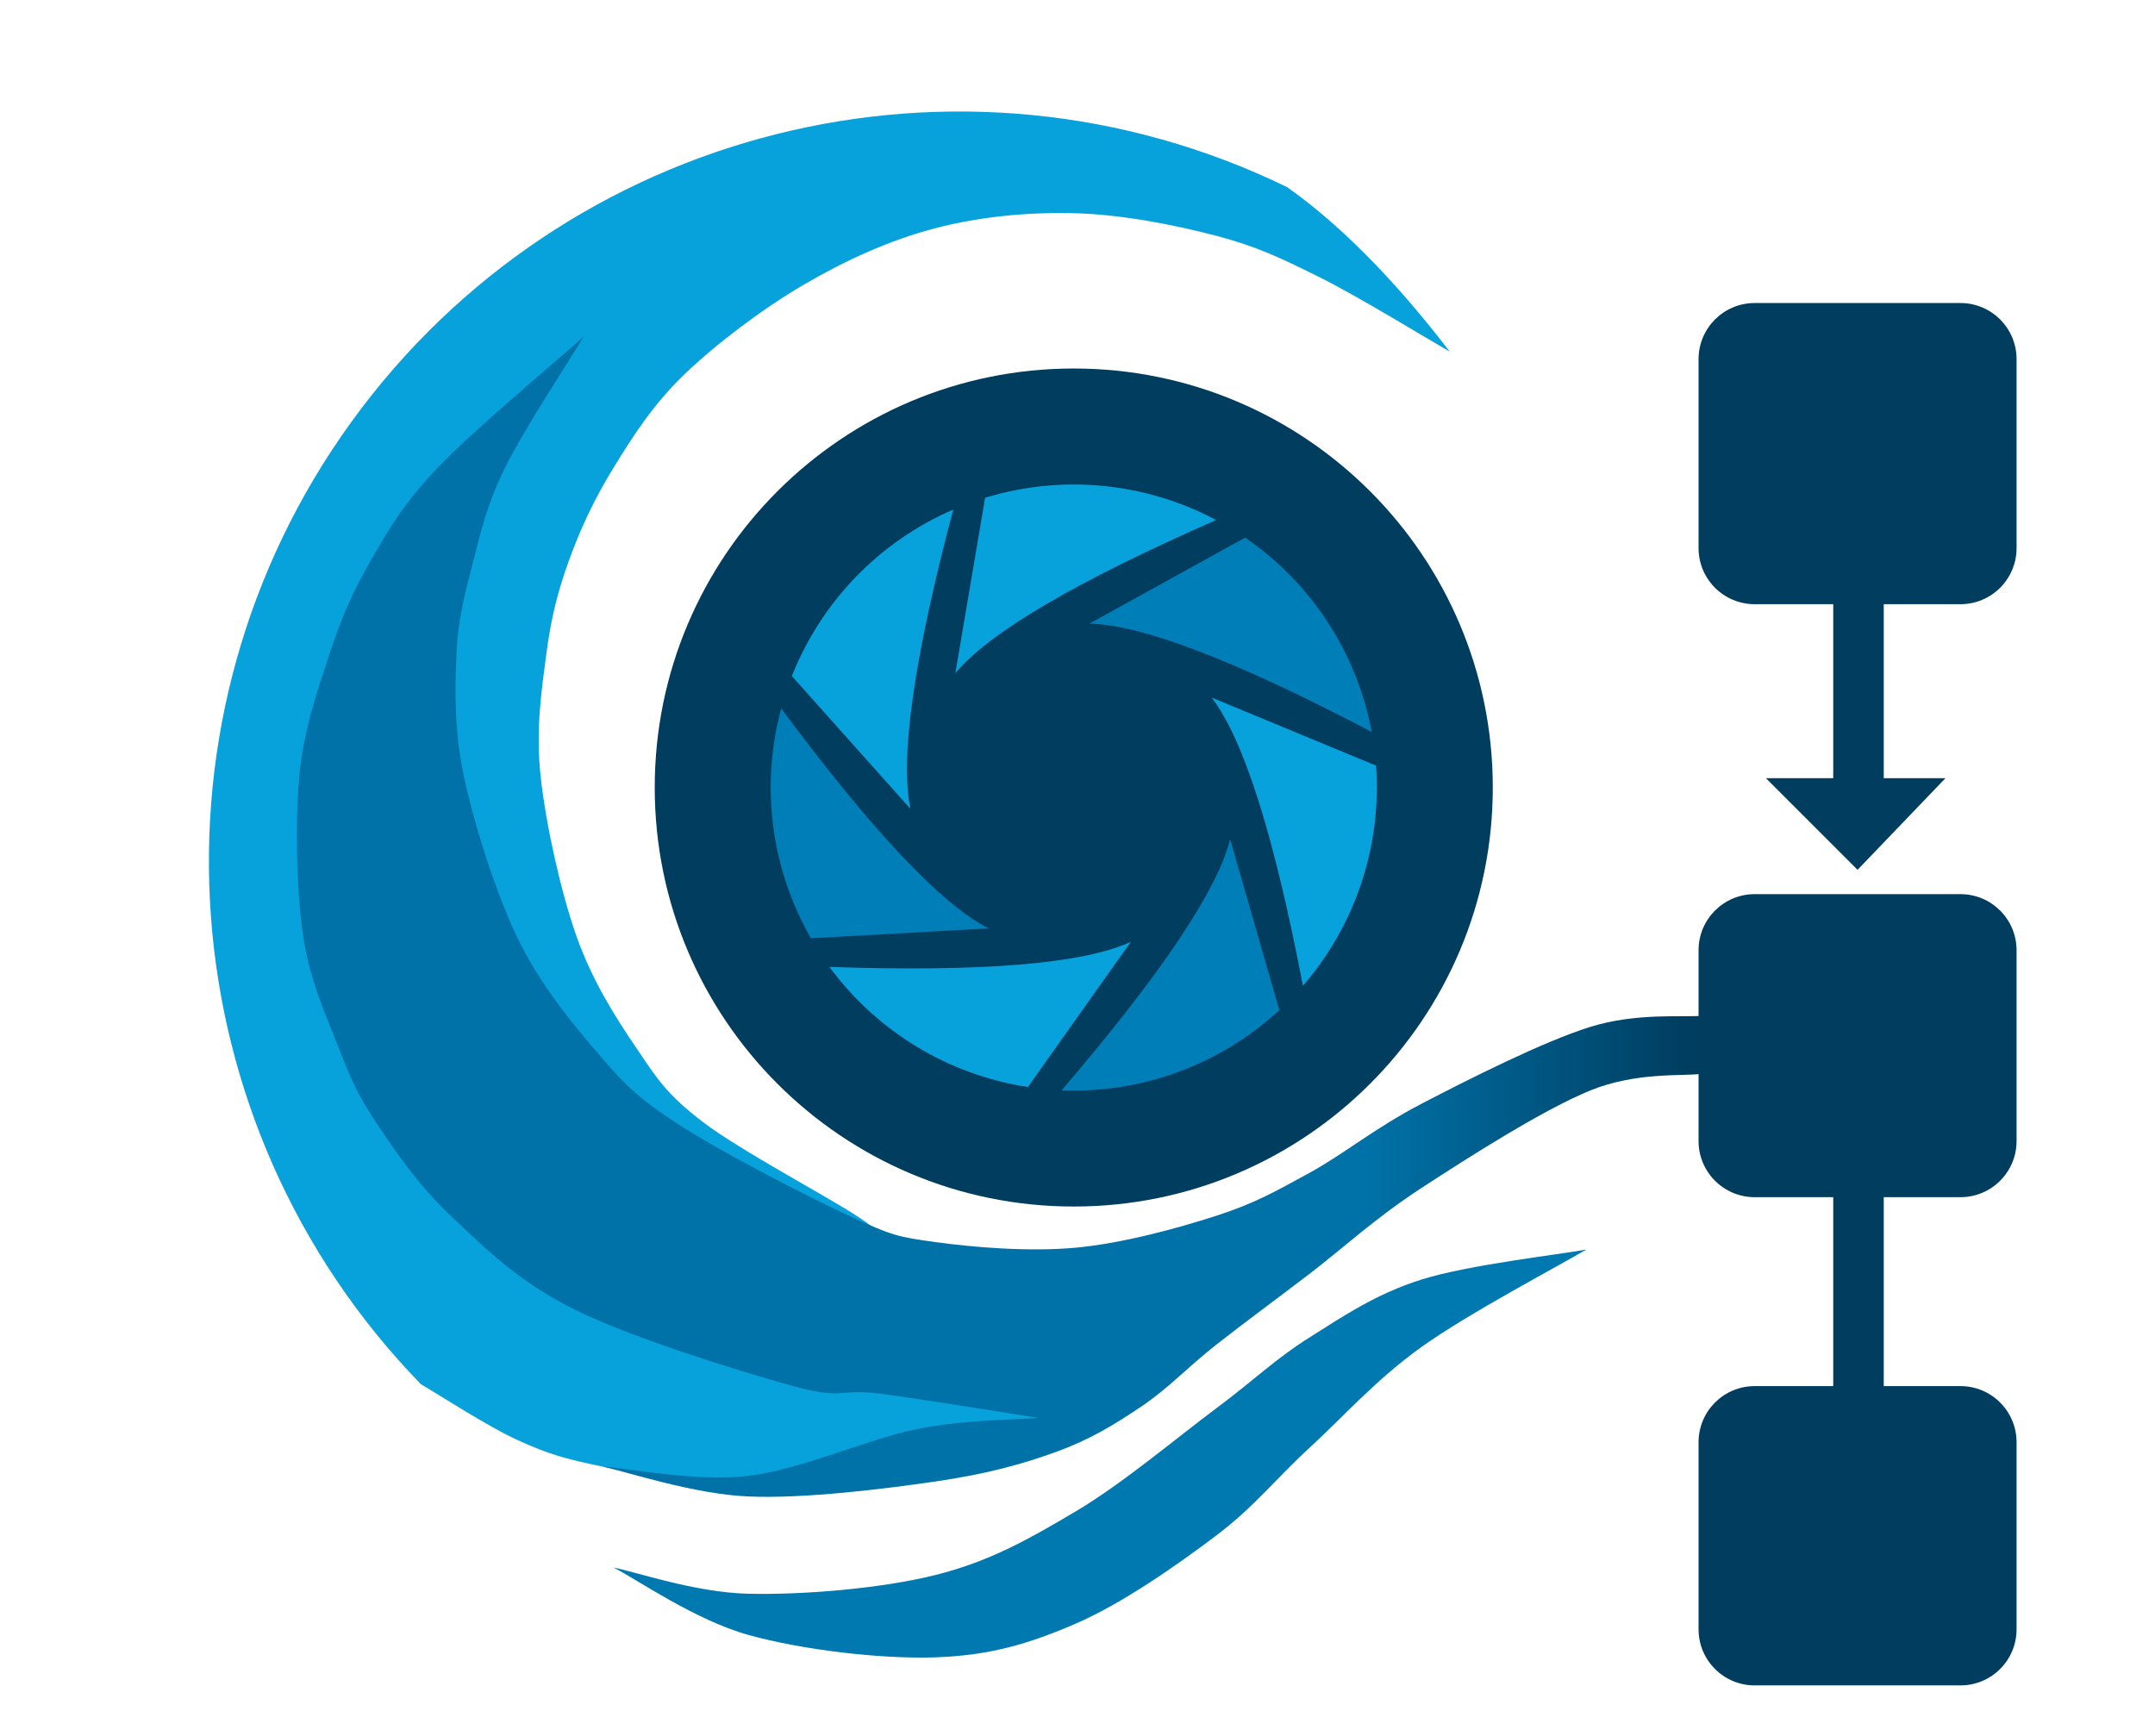
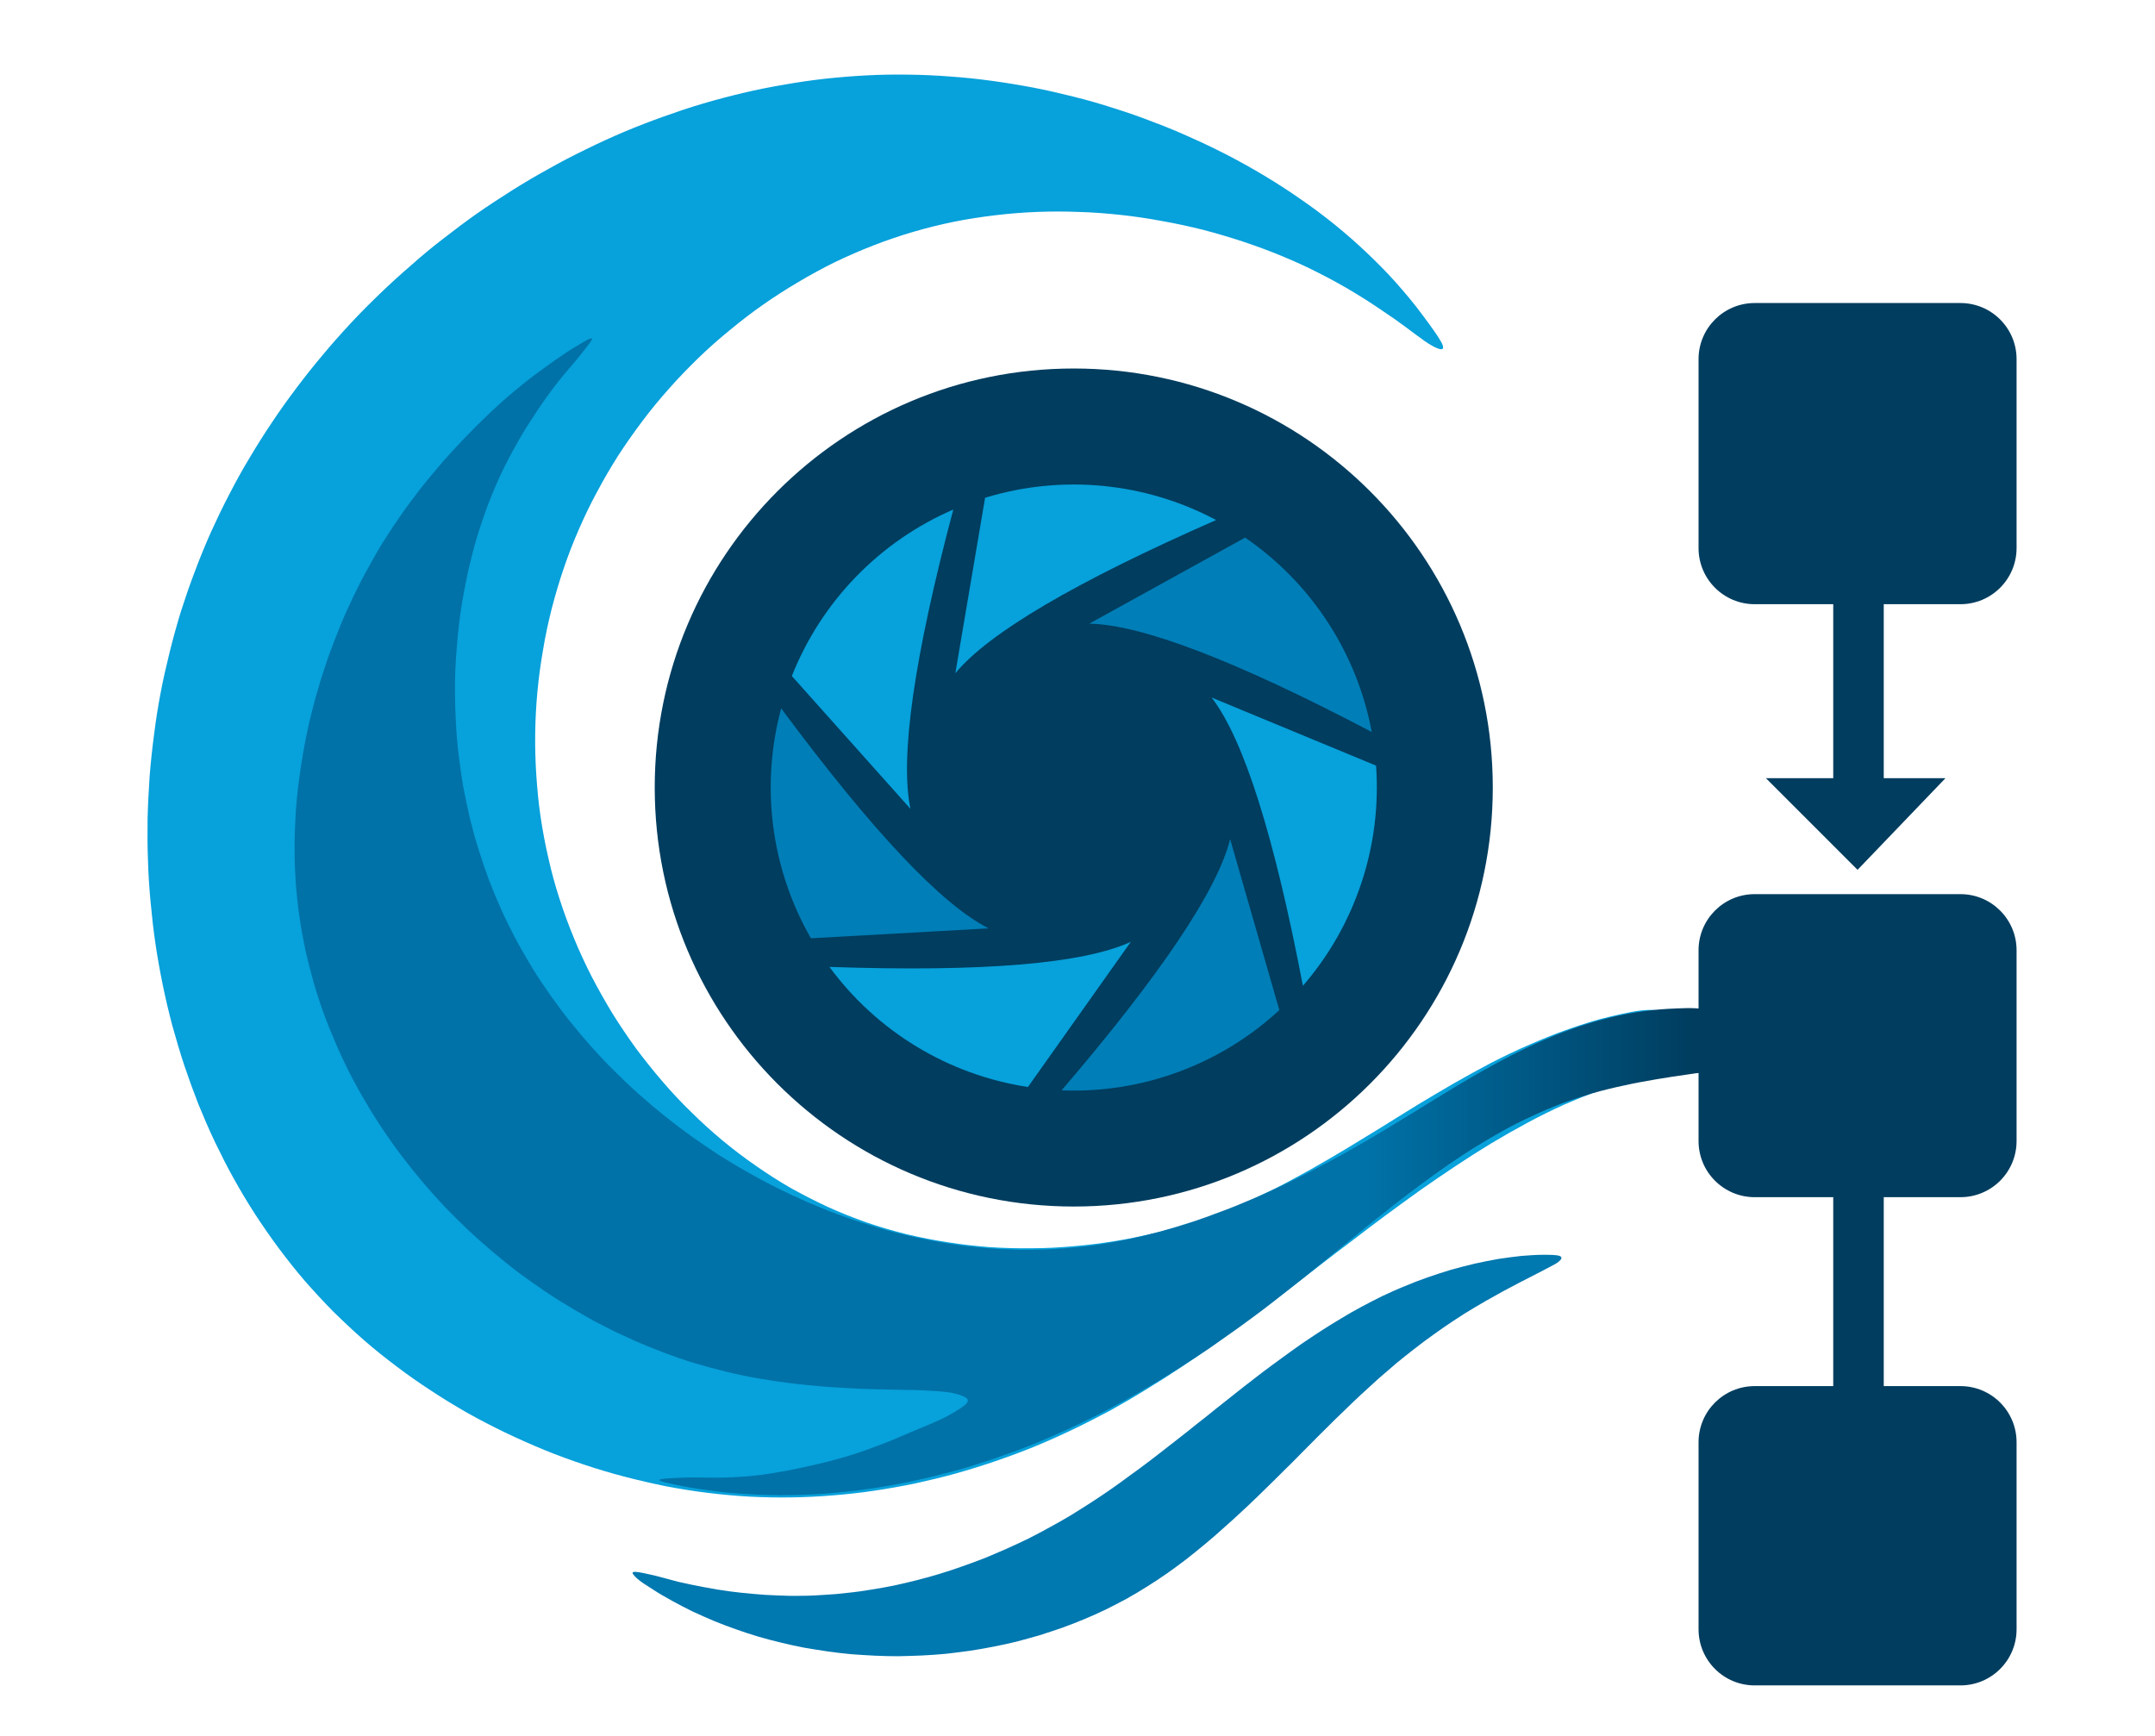
<svg xmlns="http://www.w3.org/2000/svg" viewBox="0 0 1152 928" width="1152" height="928">
  <defs>
    <linearGradient id="tail" gradientUnits="userSpaceOnUse" x1="730" y1="0" x2="905" y2="0">
      <stop offset="0" stop-color="#0072a8" />
      <stop offset="1" stop-color="#003d5f" />
    </linearGradient>
  </defs>
-   <path fill="#07a1db" d="M775,188 C752,158 722,124 688,100 A401,401 0 0 0 225,740 C233.7,745.0 260.8,762.7 277.0,770.0 C293.2,777.3 301.5,779.8 322.0,784.0 C342.5,788.2 370.3,794.8 400.0,795.0 C429.7,795.2 473.3,789.2 500.0,785.0 C526.7,780.8 550.0,772.5 560.0,770.0 L560,720 L470,662 C468.0,660.0 473.7,660.3 458.0,650.0 C442.3,639.7 395.7,615.0 376.0,600.0 C356.3,585.0 351.3,576.7 340.0,560.0 C328.7,543.3 316.5,524.2 308.0,500.0 C299.5,475.8 291.7,440.0 289.0,415.0 C286.3,390.0 289.5,369.2 292.0,350.0 C294.5,330.8 298.0,316.7 304.0,300.0 C310.0,283.3 317.7,266.7 328.0,250.0 C338.3,233.3 349.0,216.3 366.0,200.0 C383.0,183.7 407.7,165.0 430.0,152.0 C452.3,139.0 475.8,128.3 500.0,122.0 C524.2,115.7 550.0,113.3 575.0,114.0 C600.0,114.7 628.3,120.3 650.0,126.0 C671.7,131.7 684.2,137.7 705.0,148.0 C725.8,158.3 763.3,181.3 775.0,188.0 Z" />
-   <path fill="url(#tail)" d="M312,180 C299.0,191.7 253.0,230.0 234.0,250.0 C215.0,270.0 207.7,283.3 198.0,300.0 C188.3,316.7 182.3,330.8 176.0,350.0 C169.7,369.2 162.3,390.0 160.0,415.0 C157.7,440.0 158.5,475.8 162.0,500.0 C165.5,524.2 174.5,543.3 181.0,560.0 C187.5,576.7 191.0,585.0 201.0,600.0 C211.0,615.0 223.3,633.3 241.0,650.0 C258.7,666.7 276.5,684.8 307.0,700.0 C337.5,715.2 396.8,733.5 424.0,741.0 C451.2,748.5 448.2,742.2 470.0,745.0 C491.8,747.8 540.8,755.8 555.0,758.0 C544.2,759.0 515.8,758.8 490.0,764.0 C464.2,769.2 428.0,785.7 400.0,789.0 C372.0,792.3 335.0,784.8 322.0,784.0 C335.0,786.7 370.3,798.7 400.0,800.0 C429.7,801.3 472.5,796.0 500.0,792.0 C527.5,788.0 546.7,782.7 565.0,776.0 C583.3,769.3 595.8,761.5 610.0,752.0 C624.2,742.5 635.0,730.8 650.0,719.0 C665.0,707.2 681.7,695.0 700.0,681.0 C718.3,667.0 735.0,651.3 760.0,635.0 C785.0,618.7 825.0,593.2 850.0,583.0 C875.0,572.8 900.0,575.5 910.0,574.0 L910,543 C900.0,544.0 875.0,541.2 850.0,549.0 C825.0,556.8 785.0,577.0 760.0,590.0 C735.0,603.0 718.3,617.0 700.0,627.0 C681.7,637.0 670.8,643.3 650.0,650.0 C629.2,656.7 600.0,664.7 575.0,667.0 C550.0,669.3 520.2,666.8 500.0,664.0 C479.8,661.2 477.2,660.7 454.0,650.0 C430.8,639.3 383.8,615.0 361.0,600.0 C338.2,585.0 331.2,576.7 317.0,560.0 C302.8,543.3 287.5,524.2 276.0,500.0 C264.5,475.8 253.3,440.0 248.0,415.0 C242.7,390.0 243.2,369.2 244.0,350.0 C244.8,330.8 248.7,316.7 253.0,300.0 C257.3,283.3 260.2,270.0 270.0,250.0 C279.8,230.0 305.0,191.7 312.0,180.0 Z" />
-   <path fill="#0078b0" d="M328,838 C340.0,840.3 371.3,851.3 400.0,852.0 C428.7,852.7 470.8,849.3 500.0,842.0 C529.2,834.7 550.0,822.8 575.0,808.0 C600.0,793.2 629.2,768.5 650.0,753.0 C670.8,737.5 681.7,726.5 700.0,715.0 C718.3,703.5 735.3,691.8 760.0,684.0 C784.7,676.2 833.3,670.7 848.0,668.0 C833.3,676.7 784.7,702.3 760.0,720.0 C735.3,737.7 718.3,757.2 700.0,774.0 C681.7,790.8 670.8,805.3 650.0,821.0 C629.2,836.7 600.0,857.2 575.0,868.0 C550.0,878.8 529.2,885.0 500.0,886.0 C470.8,887.0 428.7,882.0 400.0,874.0 C371.3,866.0 340.0,844.0 328.0,838.0 Z" />
+   <path fill="#07a1db" d="M463.2,40.3C455.8,40.7 448.4,41.3 441.0,42.1C433.7,42.9 426.3,44.0 419.0,45.3C411.7,46.5 404.4,48.0 397.2,49.7C390.0,51.4 382.8,53.3 375.7,55.4C368.5,57.5 361.5,59.9 354.5,62.4C347.5,64.9 340.5,67.6 333.6,70.5C326.8,73.4 320.0,76.5 313.3,79.8C306.5,83.1 299.9,86.5 293.4,90.2C286.8,93.8 280.4,97.6 274.0,101.6C267.7,105.6 261.4,109.7 255.2,114.0C249.1,118.3 243.1,122.8 237.2,127.4C231.2,132.0 225.4,136.8 219.8,141.8C214.1,146.7 208.5,151.8 203.1,157.0C197.7,162.2 192.4,167.5 187.3,173.0C182.2,178.5 177.2,184.1 172.4,189.9C167.6,195.6 162.9,201.5 158.4,207.5C153.9,213.5 149.5,219.6 145.4,225.8C141.2,232.0 137.2,238.4 133.4,244.8C129.5,251.2 125.9,257.8 122.5,264.4C119.0,271.1 115.8,277.8 112.7,284.6C109.7,291.4 106.8,298.4 104.2,305.4C101.5,312.4 99.1,319.5 96.8,326.6C94.6,333.7 92.6,341.0 90.8,348.2C89.0,355.5 87.3,362.8 85.9,370.2C84.5,377.6 83.3,385.0 82.4,392.4C81.4,399.9 80.6,407.3 80.0,414.8C79.5,422.3 79.1,429.8 78.9,437.3C78.8,444.8 78.8,452.3 79.1,459.8C79.3,467.3 79.8,474.8 80.5,482.2C81.2,489.7 82.0,497.1 83.1,504.5C84.2,511.9 85.5,519.2 87.0,526.5C88.5,533.8 90.2,541.0 92.1,548.2C94.1,555.4 96.2,562.5 98.5,569.5C100.9,576.6 103.4,583.5 106.1,590.4C108.9,597.2 111.8,604.0 115.0,610.7C118.2,617.3 121.5,623.9 125.1,630.3C128.7,636.8 132.5,643.1 136.5,649.3C140.5,655.4 144.7,661.5 149.1,667.4C153.5,673.3 158.1,679.1 162.9,684.7C167.8,690.3 172.8,695.7 178.0,701.0C183.3,706.2 188.7,711.3 194.4,716.3C200.0,721.2 205.9,725.9 211.9,730.4C217.9,735.0 224.1,739.3 230.4,743.4C236.7,747.6 243.2,751.5 249.8,755.3C256.4,759.0 263.2,762.5 270.0,765.8C276.9,769.1 283.9,772.2 290.9,775.1C298.0,778.0 305.1,780.6 312.3,783.0C319.5,785.4 326.8,787.6 334.2,789.5C341.5,791.4 348.9,793.1 356.3,794.6C363.7,796.0 371.1,797.2 378.6,798.1C386.0,799.0 393.5,799.7 400.9,800.1C408.4,800.5 415.8,800.6 423.3,800.5C430.7,800.4 438.1,800.0 445.5,799.4C452.9,798.8 460.2,798.0 467.5,796.9C474.9,795.8 482.1,794.5 489.4,793.0C496.6,791.4 503.8,789.7 511.0,787.7C518.1,785.7 525.2,783.5 532.2,781.1C539.2,778.7 546.2,776.1 553.1,773.3C559.9,770.5 566.8,767.4 573.5,764.2C580.2,761.0 586.8,757.6 593.4,754.1C599.9,750.5 606.4,746.7 612.7,742.8C619.1,738.9 625.4,734.9 631.7,730.7C637.9,726.6 644.1,722.3 650.3,717.9C656.4,713.5 662.5,709.1 668.6,704.6C674.7,700.1 680.7,695.5 686.8,690.9C692.8,686.3 698.8,681.6 704.8,677.0C710.8,672.4 716.8,667.7 722.9,663.2C728.9,658.6 734.9,654.0 741.0,649.5C747.1,645.0 753.2,640.6 759.3,636.2C765.5,631.9 771.7,627.6 777.9,623.5C784.2,619.3 790.5,615.3 796.9,611.4C803.2,607.6 809.7,603.9 816.2,600.4C822.7,596.9 829.3,593.6 836.0,590.6C842.7,587.7 849.5,584.9 856.4,582.5C863.3,580.1 870.3,578.1 877.3,576.4C884.3,574.7 893.1,574.7 898.5,572.3C903.9,569.9 909.3,566.6 909.8,562.0C910.3,557.4 906.0,548.6 901.6,544.9C897.1,541.2 889.9,540.1 883.1,539.9C876.3,539.7 868.0,541.8 860.6,543.5C853.1,545.2 845.6,547.7 838.4,550.2C831.2,552.7 824.2,555.6 817.3,558.6C810.3,561.6 803.6,564.9 796.9,568.3C790.3,571.8 783.8,575.4 777.3,579.1C770.8,582.8 764.4,586.7 758.0,590.5C751.6,594.4 745.3,598.4 739.0,602.3C732.6,606.2 726.3,610.1 720.0,613.9C713.6,617.7 707.2,621.5 700.8,625.1C694.3,628.7 687.8,632.3 681.2,635.6C674.6,638.8 667.9,642.0 661.1,644.8C654.2,647.7 647.2,650.3 640.2,652.7C633.1,655.0 625.9,657.1 618.6,658.9C611.3,660.6 603.9,662.2 596.5,663.4C589.1,664.6 581.6,665.6 574.1,666.2C566.6,666.9 559.0,667.3 551.5,667.3C544.0,667.4 536.4,667.2 528.9,666.7C521.4,666.1 514.0,665.3 506.6,664.1C499.2,663.0 491.8,661.5 484.6,659.8C477.4,658.0 470.2,655.9 463.2,653.5C456.2,651.0 449.3,648.3 442.5,645.2C435.8,642.1 429.2,638.7 422.7,635.1C416.3,631.4 410.0,627.4 403.9,623.1C397.8,618.9 391.8,614.3 386.1,609.6C380.4,604.8 374.8,599.8 369.5,594.5C364.1,589.3 359.0,583.8 354.1,578.1C349.2,572.4 344.5,566.5 340.0,560.5C335.6,554.4 331.4,548.2 327.4,541.8C323.5,535.4 319.8,528.8 316.3,522.1C312.9,515.4 309.7,508.6 306.9,501.7C304.0,494.7 301.4,487.7 299.1,480.5C296.8,473.4 294.8,466.2 293.2,458.9C291.5,451.6 290.1,444.2 289.0,436.8C287.9,429.4 287.2,421.9 286.7,414.5C286.2,407.0 286.0,399.5 286.1,392.1C286.2,384.6 286.6,377.1 287.3,369.6C288.0,362.2 289.0,354.8 290.3,347.4C291.5,340.0 293.1,332.7 294.9,325.5C296.8,318.2 298.9,311.0 301.3,304.0C303.7,296.9 306.4,289.9 309.4,283.1C312.4,276.2 315.6,269.5 319.2,262.9C322.7,256.3 326.5,249.8 330.5,243.5C334.6,237.2 338.9,231.1 343.4,225.1C347.9,219.1 352.7,213.3 357.7,207.7C362.6,202.1 367.9,196.7 373.2,191.5C378.6,186.3 384.2,181.3 390.0,176.6C395.8,171.8 401.7,167.2 407.9,162.9C414.0,158.6 420.3,154.6 426.7,150.8C433.1,147.0 439.7,143.4 446.4,140.1C453.1,136.9 459.9,133.9 466.9,131.2C473.8,128.5 480.9,126.1 488.0,124.0C495.2,121.9 502.4,120.1 509.7,118.6C517.0,117.1 524.4,116.0 531.8,115.1C539.3,114.2 546.7,113.6 554.2,113.3C561.7,113.0 569.2,113.0 576.7,113.3C584.2,113.5 591.7,114.1 599.2,114.9C606.6,115.7 614.0,116.8 621.4,118.2C628.8,119.5 636.1,121.1 643.3,122.9C650.5,124.8 657.6,126.9 664.6,129.2C671.7,131.6 678.6,134.1 685.3,136.9C692.1,139.7 698.7,142.7 705.3,146.1C711.8,149.4 718.2,152.9 724.9,157.0C731.6,161.0 738.6,165.8 745.3,170.4C752.1,175.1 761.2,182.5 765.5,184.8C769.8,187.2 772.1,187.5 771.3,184.7C770.4,181.9 764.5,173.8 760.2,168.1C756.0,162.4 750.9,156.3 745.9,150.7C740.9,145.1 735.6,139.8 730.2,134.7C724.8,129.6 719.2,124.7 713.4,120.0C707.7,115.4 701.7,110.9 695.6,106.7C689.6,102.5 683.3,98.4 677.0,94.6C670.6,90.7 664.1,87.1 657.5,83.6C650.9,80.2 644.2,76.9 637.4,73.9C630.6,70.8 623.7,67.9 616.7,65.3C609.8,62.6 602.7,60.1 595.6,57.9C588.5,55.6 581.3,53.5 574.0,51.7C566.8,49.9 559.5,48.2 552.2,46.8C544.8,45.4 537.4,44.2 530.1,43.2C522.7,42.2 515.2,41.4 507.8,40.9C500.4,40.3 492.9,40.0 485.5,39.9C478.1,39.8 470.6,39.9 463.2,40.3Z" />
+   <path fill="url(#tail)" d="M316.3,180.9C315.4,180.5 309.2,184.4 304.5,187.3C299.8,190.3 293.2,195.0 288.3,198.6C283.4,202.2 279.6,205.2 275.3,208.8C270.9,212.4 266.6,216.3 262.2,220.4C257.9,224.5 253.5,228.9 249.2,233.3C245.0,237.7 240.8,242.2 236.8,246.7C232.9,251.3 229.1,255.8 225.4,260.4C221.8,265.1 218.3,269.7 215.0,274.4C211.6,279.2 208.5,283.9 205.4,288.8C202.4,293.6 199.5,298.6 196.8,303.6C194.0,308.6 191.4,313.7 188.9,318.9C186.4,324.1 184.0,329.4 181.8,334.8C179.6,340.2 177.5,345.7 175.5,351.2C173.6,356.8 171.7,362.4 170.1,368.1C168.4,373.7 166.9,379.5 165.5,385.3C164.2,391.0 163.0,396.9 162.0,402.7C161.0,408.6 160.1,414.5 159.4,420.4C158.7,426.2 158.2,432.2 157.9,438.1C157.6,444.0 157.4,449.9 157.5,455.8C157.5,461.7 157.8,467.6 158.2,473.4C158.7,479.3 159.3,485.1 160.2,490.9C161.0,496.6 162.1,502.4 163.3,508.1C164.6,513.8 166.0,519.4 167.6,525.0C169.2,530.6 171.0,536.1 173.0,541.6C175.0,547.1 177.2,552.5 179.5,557.8C181.8,563.2 184.3,568.5 186.9,573.7C189.6,578.9 192.4,584.0 195.4,589.0C198.3,594.1 201.5,599.0 204.7,603.9C208.0,608.8 211.4,613.6 215.0,618.3C218.5,622.9 222.2,627.5 226.0,632.0C229.8,636.5 233.8,640.9 237.8,645.2C241.9,649.4 246.1,653.6 250.4,657.7C254.7,661.7 259.1,665.6 263.6,669.4C268.1,673.2 272.7,676.9 277.4,680.5C282.2,684.0 287.0,687.4 291.9,690.7C296.8,694.0 301.8,697.1 306.9,700.1C312.0,703.1 317.1,706.0 322.4,708.7C327.6,711.4 332.9,713.9 338.3,716.3C343.6,718.7 349.1,720.9 354.6,723.0C360.1,725.1 365.6,727.0 371.2,728.7C376.9,730.4 382.5,731.9 388.2,733.3C393.9,734.7 399.6,735.9 405.4,736.9C411.2,737.9 417.1,738.8 422.9,739.5C428.8,740.2 434.8,740.8 440.8,741.3C446.7,741.7 452.8,742.1 458.9,742.4C465.0,742.6 471.3,742.8 477.5,742.9C483.6,743.1 490.1,743.0 495.6,743.4C501.1,743.7 506.9,744.0 510.5,745.0C514.1,745.9 518.0,747.2 517.3,749.2C516.7,751.2 511.5,754.2 506.5,757.0C501.5,759.7 493.1,763.0 487.2,765.5C481.2,768.1 476.3,770.2 471.0,772.2C465.8,774.2 461.2,775.9 455.8,777.6C450.4,779.3 444.6,780.9 438.7,782.3C432.9,783.7 426.6,785.1 420.8,786.2C415.0,787.2 409.6,788.2 403.9,788.8C398.3,789.4 393.4,789.7 387.2,789.9C380.9,790.1 372.1,789.7 366.3,789.9C360.5,790.1 352.6,790.4 352.4,791.2C352.1,791.9 359.9,793.5 364.9,794.5C369.8,795.5 376.2,796.4 382.0,797.1C387.7,797.9 393.5,798.4 399.3,798.7C405.1,799.1 411.0,799.3 416.8,799.3C422.7,799.3 428.5,799.2 434.4,798.9C440.3,798.6 446.1,798.1 452.0,797.5C457.8,796.9 463.7,796.1 469.5,795.2C475.4,794.2 481.2,793.2 486.9,792.0C492.7,790.8 498.5,789.4 504.2,787.9C509.9,786.5 515.6,784.9 521.2,783.1C526.8,781.4 532.4,779.5 537.9,777.5C543.4,775.6 548.8,773.5 554.2,771.3C559.6,769.0 565.0,766.7 570.3,764.3C575.6,761.8 580.9,759.3 586.1,756.7C591.3,754.0 596.5,751.3 601.6,748.5C606.7,745.6 611.8,742.7 616.8,739.7C621.9,736.7 626.9,733.6 631.8,730.4C636.8,727.2 641.7,724.0 646.6,720.7C651.5,717.3 656.3,713.9 661.1,710.5C666.0,707.0 670.7,703.5 675.5,699.9C680.2,696.3 684.9,692.6 689.6,688.9C694.3,685.3 698.9,681.5 703.6,677.7C708.2,674.0 712.8,670.2 717.5,666.4C722.1,662.7 726.7,658.9 731.3,655.1C736.0,651.4 740.6,647.7 745.3,644.0C750.0,640.4 754.6,636.8 759.4,633.3C764.1,629.8 768.9,626.3 773.7,623.0C778.5,619.7 783.3,616.5 788.3,613.4C793.2,610.4 798.2,607.4 803.2,604.6C808.3,601.8 813.4,599.2 818.7,596.8C823.9,594.3 829.2,592.1 834.6,590.0C840.0,588.0 845.5,586.2 851.1,584.5C856.7,582.9 862.4,581.5 868.1,580.3C873.8,579.0 879.6,578.0 885.3,577.0C891.0,576.0 896.7,575.2 902.2,574.4C907.8,573.5 913.5,573.0 918.6,572.1C923.8,571.2 930.3,571.7 933.3,569.0C936.2,566.2 937.4,559.6 936.3,555.4C935.3,551.2 931.3,546.4 927.1,543.7C922.8,541.1 916.7,540.1 910.8,539.4C905.0,538.6 898.2,539.0 892.0,539.3C885.8,539.6 879.7,540.4 873.8,541.3C867.8,542.3 862.1,543.6 856.4,545.1C850.7,546.6 845.2,548.3 839.7,550.3C834.3,552.2 829.0,554.4 823.7,556.7C818.4,559.0 813.2,561.5 808.1,564.1C803.0,566.7 797.9,569.5 792.9,572.3C787.8,575.2 782.8,578.1 777.8,581.1C772.8,584.1 767.9,587.2 762.9,590.2C757.9,593.3 752.9,596.4 747.9,599.4C742.8,602.5 737.8,605.6 732.7,608.5C727.6,611.5 722.4,614.5 717.2,617.4C712.1,620.2 706.8,623.0 701.5,625.8C696.3,628.5 691.0,631.1 685.6,633.7C680.2,636.2 674.9,638.7 669.4,641.0C664.0,643.3 658.5,645.6 653.0,647.6C647.5,649.7 642.0,651.7 636.4,653.5C630.9,655.3 625.3,657.0 619.7,658.5C614.1,660.0 608.4,661.4 602.7,662.6C597.1,663.7 591.4,664.8 585.6,665.6C579.9,666.4 574.2,667.0 568.4,667.4C562.7,667.9 556.9,668.1 551.1,668.1C545.3,668.2 539.5,668.0 533.7,667.7C527.9,667.3 522.1,666.8 516.3,666.1C510.6,665.4 504.8,664.5 499.0,663.4C493.3,662.3 487.5,661.1 481.8,659.7C476.1,658.3 470.4,656.7 464.8,654.9C459.2,653.2 453.6,651.3 448.0,649.2C442.5,647.2 436.9,644.9 431.5,642.6C426.1,640.2 420.7,637.7 415.3,635.0C410.0,632.4 404.7,629.5 399.6,626.6C394.4,623.7 389.3,620.6 384.2,617.4C379.2,614.1 374.3,610.8 369.4,607.3C364.6,603.8 359.8,600.2 355.2,596.5C350.6,592.8 346.0,588.9 341.6,585.0C337.1,581.0 332.8,576.9 328.6,572.7C324.4,568.6 320.4,564.3 316.4,559.9C312.5,555.5 308.7,551.0 305.0,546.4C301.3,541.8 297.8,537.1 294.4,532.3C291.0,527.5 287.8,522.7 284.7,517.7C281.7,512.8 278.8,507.7 276.0,502.6C273.3,497.5 270.7,492.3 268.3,487.0C265.9,481.7 263.7,476.4 261.6,471.0C259.6,465.6 257.7,460.1 256.0,454.6C254.2,449.1 252.7,443.5 251.3,437.9C250.0,432.3 248.8,426.6 247.7,420.9C246.7,415.2 245.9,409.4 245.2,403.7C244.5,397.9 244.0,392.1 243.7,386.3C243.4,380.5 243.2,374.6 243.2,368.8C243.2,362.9 243.4,357.0 243.8,351.2C244.2,345.3 244.7,339.4 245.4,333.5C246.1,327.7 247.0,321.8 248.1,316.0C249.2,310.1 250.4,304.3 251.9,298.6C253.3,292.8 254.9,287.1 256.8,281.5C258.6,275.9 260.6,270.3 262.8,264.9C265.0,259.5 267.4,254.1 270.0,248.9C272.6,243.7 275.4,238.6 278.3,233.6C281.3,228.5 284.4,223.7 287.7,218.8C291.0,213.9 294.3,209.3 298.1,204.4C301.9,199.5 307.3,193.6 310.4,189.6C313.4,185.7 317.3,181.2 316.3,180.9Z" />
+   <path fill="#0078b0" d="M824.9,670.8C821.4,670.8 817.3,671.1 813.3,671.4C809.4,671.8 805.3,672.4 801.1,673.0C797.0,673.7 792.7,674.6 788.5,675.5C784.3,676.5 780.0,677.6 775.7,678.8C771.5,680.1 767.3,681.4 763.1,682.9C759.0,684.3 754.9,685.9 750.9,687.6C746.9,689.2 743.0,691.0 739.1,692.8C735.3,694.7 731.5,696.6 727.8,698.6C724.1,700.6 720.4,702.7 716.8,704.9C713.1,707.1 709.6,709.3 706.0,711.6C702.5,713.9 699.0,716.2 695.5,718.6C692.0,721.1 688.6,723.5 685.2,726.0C681.7,728.5 678.3,731.1 674.9,733.6C671.5,736.2 668.2,738.8 664.8,741.4C661.4,744.1 658.1,746.7 654.7,749.4C651.4,752.0 648.0,754.7 644.7,757.4C641.3,760.0 638.0,762.7 634.6,765.4C631.3,768.0 627.9,770.7 624.5,773.3C621.1,776.0 617.7,778.6 614.3,781.2C610.9,783.8 607.5,786.3 604.0,788.8C600.6,791.4 597.1,793.8 593.6,796.3C590.1,798.7 586.6,801.1 583.0,803.4C579.4,805.7 575.8,808.0 572.2,810.2C568.5,812.4 564.8,814.5 561.1,816.5C557.3,818.6 553.6,820.6 549.8,822.5C546.0,824.3 542.1,826.2 538.2,827.9C534.3,829.6 530.4,831.3 526.5,832.9C522.6,834.4 518.6,835.9 514.6,837.3C510.6,838.7 506.6,840.1 502.5,841.3C498.5,842.5 494.4,843.7 490.3,844.7C486.3,845.7 482.2,846.7 478.0,847.6C473.9,848.4 469.8,849.2 465.7,849.8C461.5,850.5 457.4,851.1 453.2,851.5C449.1,852.0 444.9,852.4 440.7,852.6C436.6,852.9 432.4,853.1 428.2,853.1C424.0,853.2 419.8,853.1 415.6,852.9C411.4,852.8 407.1,852.5 402.8,852.1C398.5,851.7 394.2,851.3 389.8,850.7C385.4,850.1 381.0,849.4 376.5,848.5C372.0,847.7 367.4,846.7 362.5,845.6C357.7,844.4 351.4,842.5 347.4,841.7C343.4,840.8 339.7,840.0 338.6,840.4C337.4,840.7 338.8,842.2 340.5,843.8C342.2,845.4 345.8,847.7 349.0,849.7C352.2,851.8 356.0,854.0 359.5,855.9C363.1,857.9 366.8,859.8 370.5,861.6C374.2,863.3 378.0,865.0 381.8,866.6C385.6,868.2 389.5,869.6 393.4,871.0C397.3,872.4 401.3,873.7 405.3,874.9C409.3,876.1 413.3,877.1 417.4,878.1C421.5,879.1 425.6,880.0 429.7,880.8C433.9,881.5 438.0,882.2 442.2,882.8C446.4,883.4 450.6,883.9 454.8,884.3C459.0,884.6 463.2,884.9 467.5,885.1C471.7,885.3 476.0,885.4 480.2,885.4C484.5,885.3 488.7,885.2 493.0,885.0C497.2,884.8 501.5,884.5 505.7,884.1C509.9,883.6 514.2,883.1 518.4,882.5C522.6,881.9 526.8,881.1 531.0,880.3C535.1,879.5 539.3,878.6 543.4,877.6C547.5,876.5 551.6,875.4 555.7,874.2C559.7,872.9 563.8,871.6 567.8,870.2C571.7,868.8 575.7,867.2 579.6,865.6C583.5,864.0 587.4,862.2 591.2,860.4C595.0,858.5 598.7,856.6 602.4,854.6C606.1,852.5 609.7,850.4 613.3,848.1C616.9,845.9 620.4,843.5 623.9,841.1C627.3,838.7 630.7,836.2 634.1,833.6C637.4,831.0 640.8,828.3 644.0,825.6C647.3,822.9 650.5,820.1 653.7,817.2C656.9,814.4 660.1,811.5 663.2,808.6C666.4,805.7 669.5,802.7 672.6,799.7C675.7,796.7 678.8,793.7 681.8,790.7C684.9,787.6 687.9,784.6 691.0,781.6C694.0,778.5 697.0,775.5 700.1,772.4C703.1,769.4 706.1,766.3 709.2,763.3C712.2,760.3 715.2,757.3 718.3,754.4C721.3,751.4 724.4,748.5 727.5,745.6C730.6,742.8 733.7,739.9 736.8,737.1C740.0,734.4 743.1,731.6 746.3,728.9C749.6,726.2 752.8,723.6 756.2,721.0C759.5,718.4 762.9,715.9 766.4,713.4C769.9,710.9 773.4,708.4 777.1,706.0C780.7,703.6 784.5,701.2 788.4,698.9C792.2,696.6 796.3,694.3 800.3,692.1C804.3,689.8 808.5,687.7 812.4,685.6C816.4,683.5 820.4,681.5 823.9,679.7C827.3,677.8 831.5,675.9 833.1,674.6C834.8,673.2 835.3,672.1 833.9,671.5C832.5,670.8 828.3,670.8 824.9,670.8Z" />
  <circle cx="574" cy="421" r="224" fill="#003d5f" />
  <g>
    <path fill="#07a1db" d="M510.7,359.9 L526.6,266.1 A162,162 0 0 1 650.1,278.0 Q537.6,327.4 510.7,359.9 Z" />
    <path fill="#007eb7" d="M582.3,333.4 L665.6,287.4 A162,162 0 0 1 733.3,391.3 Q624.5,334.2 582.3,333.4 Z" />
    <path fill="#07a1db" d="M647.7,372.9 L735.6,409.3 A162,162 0 0 1 696.5,527.0 Q673.4,406.3 647.7,372.9 Z" />
    <path fill="#007eb7" d="M657.6,448.6 L683.9,540.0 A162,162 0 0 1 567.5,582.9 Q647.4,489.5 657.6,448.6 Z" />
    <path fill="#07a1db" d="M604.5,503.5 L549.5,581.1 A162,162 0 0 1 443.4,516.9 Q566.2,521.1 604.5,503.5 Z" />
    <path fill="#007eb7" d="M528.5,496.3 L433.5,501.6 A162,162 0 0 1 417.6,378.7 Q490.8,477.3 528.5,496.3 Z" />
    <path fill="#07a1db" d="M486.7,432.4 L423.3,361.4 A162,162 0 0 1 509.6,272.4 Q478.1,391.1 486.7,432.4 Z" />
  </g>
  <g fill="#003d5f">
    <rect x="908" y="162" width="170" height="161" rx="30" />
    <rect x="908" y="478" width="170" height="162" rx="30" />
    <rect x="908" y="741" width="170" height="160" rx="30" />
    <rect x="980" y="320" width="27" height="100" />
    <path d="M944,416 L1040,416 L993,465 Z" />
    <rect x="980" y="636" width="27" height="110" />
  </g>
</svg>
